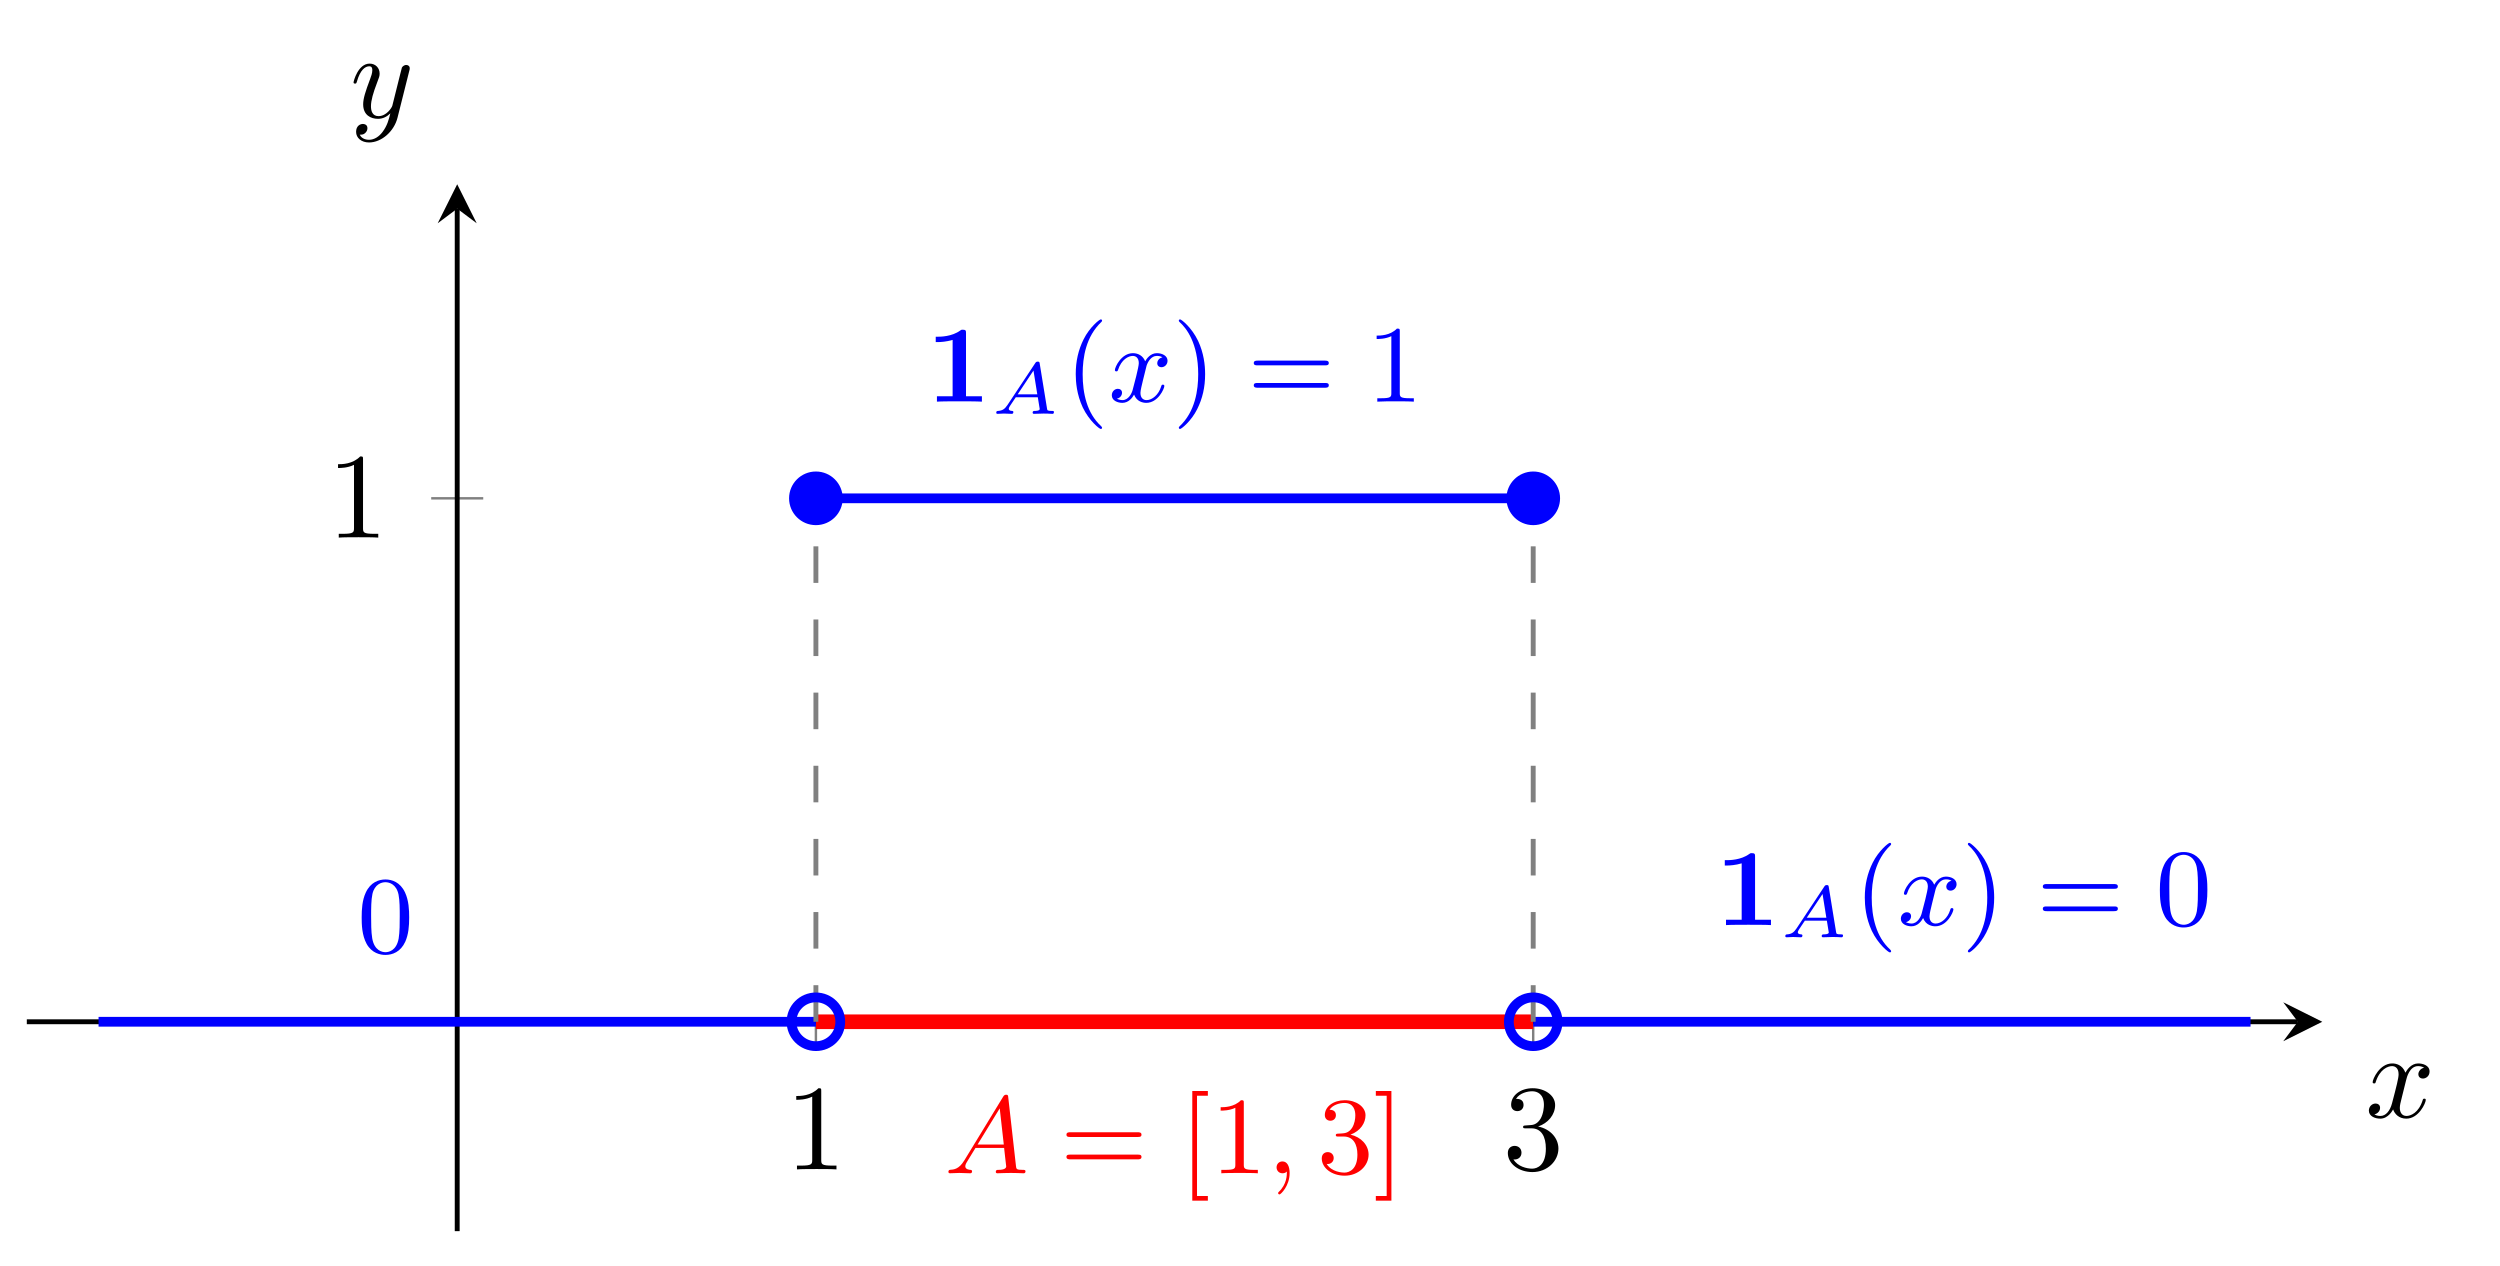
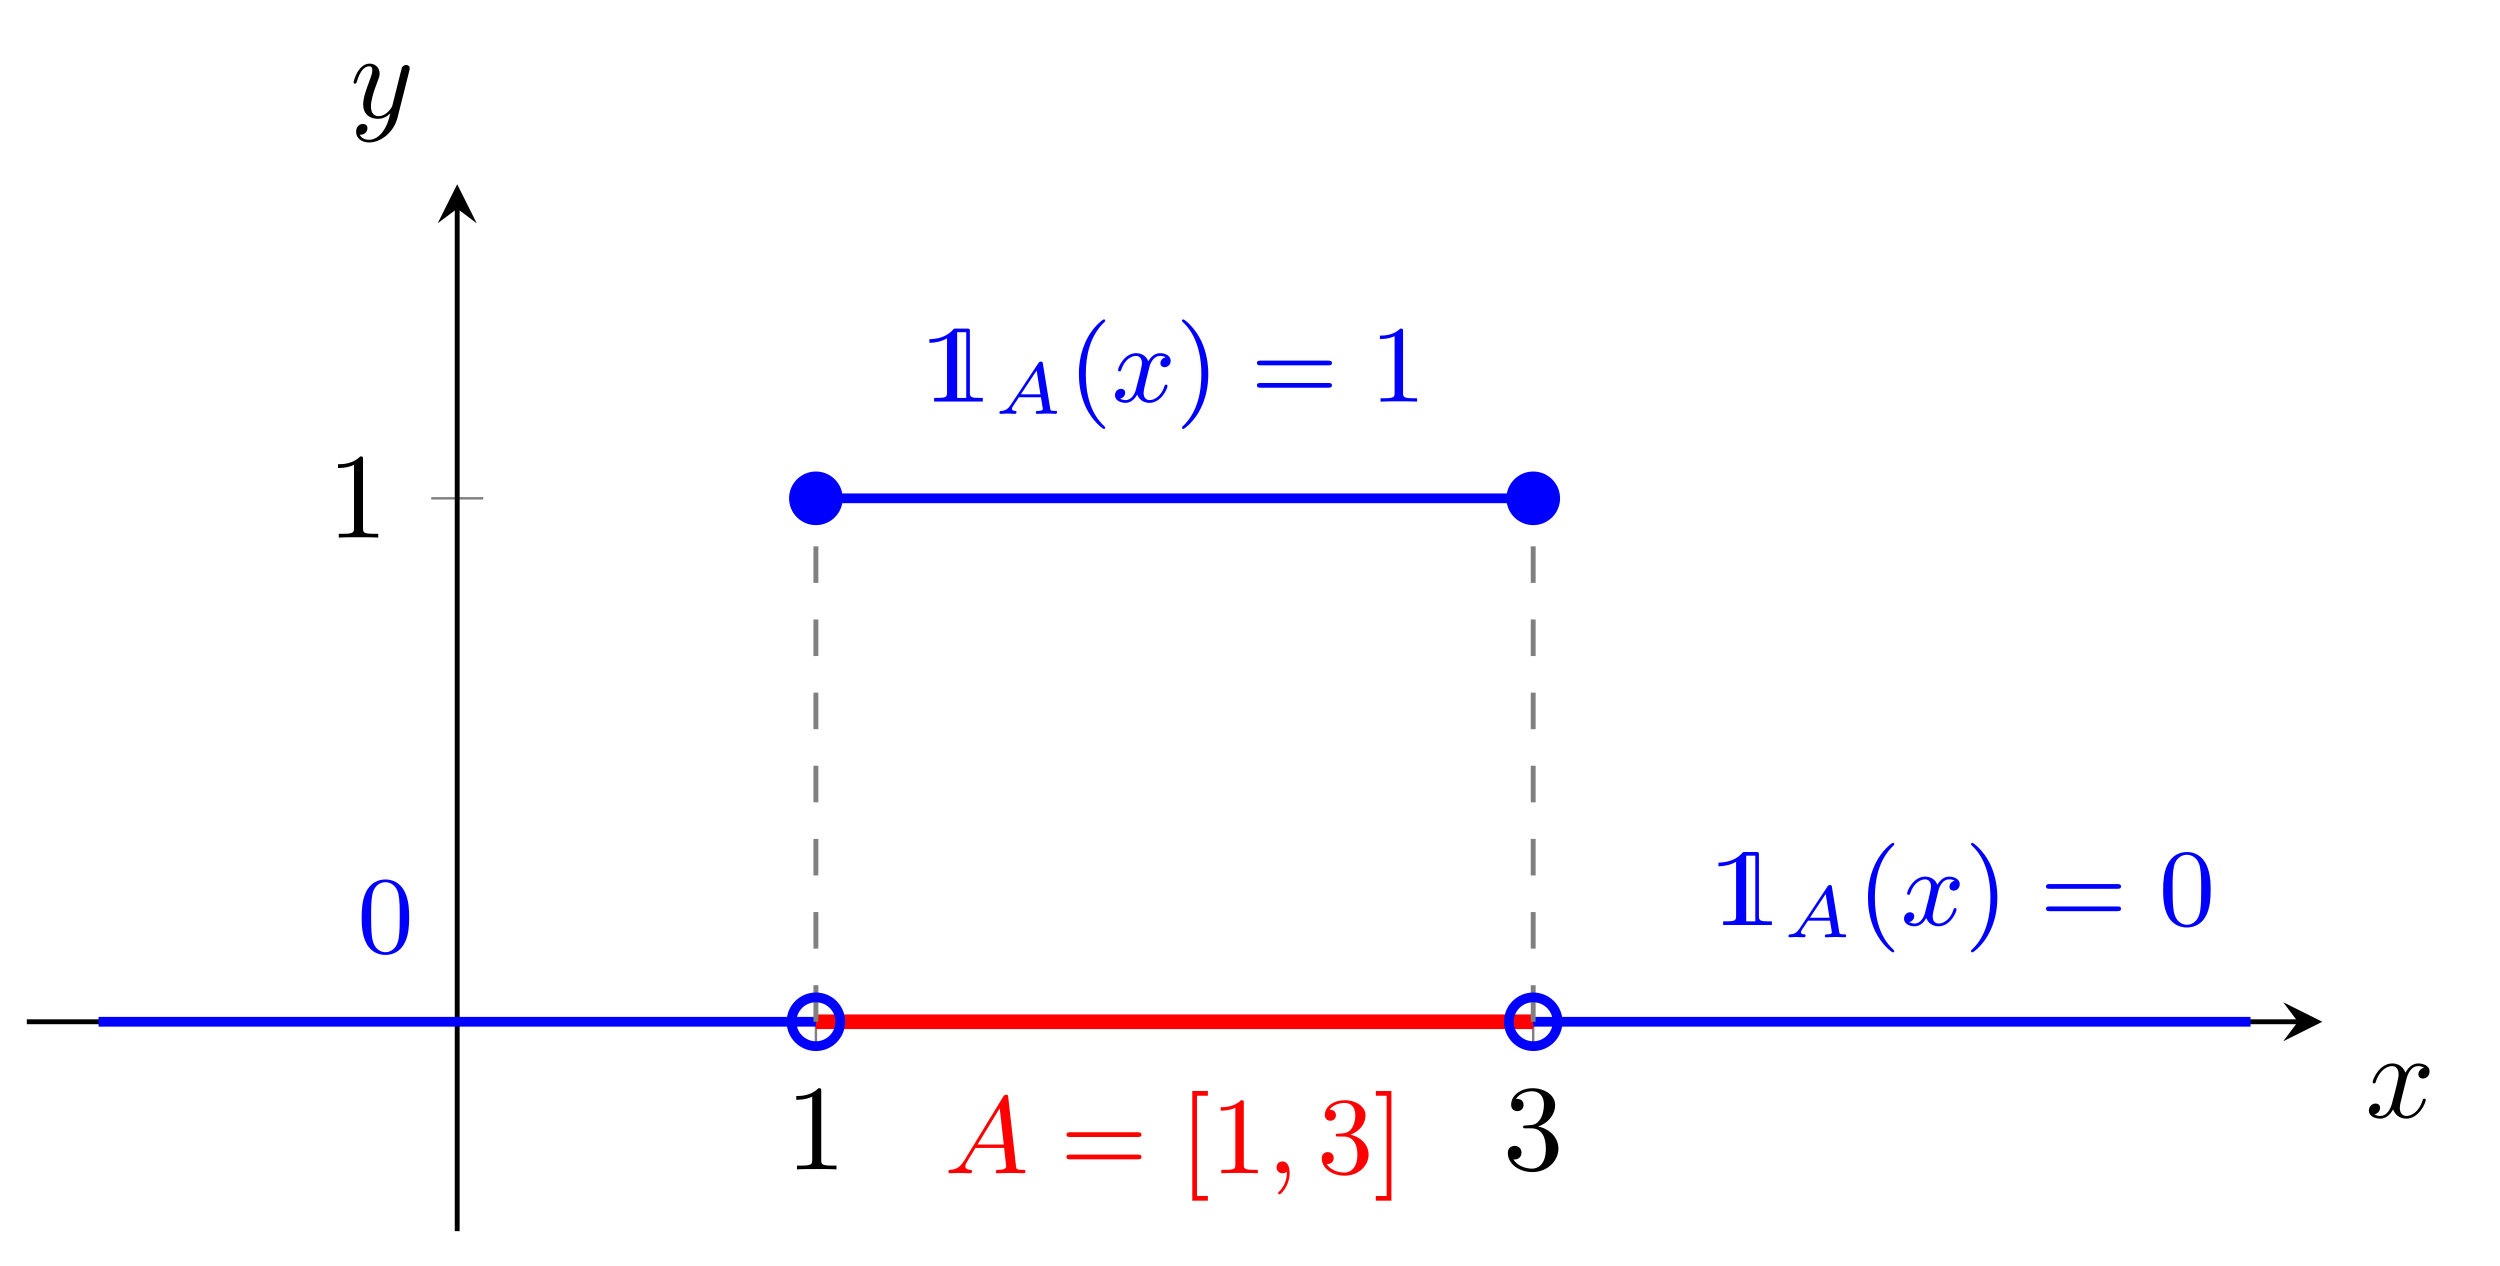
<svg xmlns="http://www.w3.org/2000/svg" version="1.1" viewBox="0 -103.447 204.326 103.447">
  <g id="page1">
    <g transform="matrix(1 0 0 -1 0 0)">
      <path d="M66.684 17.813V22.063M125.309 17.813V22.063" stroke="#808080" fill="none" stroke-width=".199" stroke-miterlimit="10" />
      <path d="M35.242 62.719H39.496" stroke="#808080" fill="none" stroke-width=".199" stroke-miterlimit="10" />
      <path d="M2.191 19.938H187.805" stroke="#000" fill="none" stroke-width=".399" stroke-miterlimit="10" />
      <path d="M189.801 19.938L186.61 21.531L187.805 19.938L186.61 18.344" />
      <path d="M37.367 2.824V86.395" stroke="#000" fill="none" stroke-width=".399" stroke-miterlimit="10" />
      <path d="M37.367 88.387L35.773 85.199L37.367 86.395L38.961 85.199" />
      <path d="M67.12 14.247C67.12 14.486 67.12 14.506 66.89 14.506C66.273 13.869 65.396 13.869 65.078 13.869V13.56C65.277 13.56 65.864 13.56 66.383 13.819V8.659C66.383 8.3 66.353 8.181 65.456 8.181H65.137V7.872C65.486 7.902 66.353 7.902 66.751 7.902S68.016 7.902 68.365 7.872V8.181H68.046C67.149 8.181 67.12 8.29 67.12 8.659V14.247Z" />
      <path d="M125.707 11.378C126.524 11.647 127.101 12.344 127.101 13.131C127.101 13.948 126.225 14.506 125.268 14.506C124.262 14.506 123.505 13.909 123.505 13.151C123.505 12.823 123.725 12.634 124.013 12.634C124.322 12.634 124.521 12.853 124.521 13.141C124.521 13.639 124.053 13.639 123.904 13.639C124.213 14.128 124.87 14.257 125.229 14.257C125.637 14.257 126.185 14.038 126.185 13.141C126.185 13.022 126.165 12.444 125.906 12.006C125.607 11.528 125.268 11.498 125.02 11.488C124.94 11.478 124.701 11.458 124.631 11.458C124.551 11.448 124.481 11.438 124.481 11.339C124.481 11.229 124.551 11.229 124.72 11.229H125.159C125.976 11.229 126.344 10.552 126.344 9.575C126.344 8.221 125.657 7.932 125.219 7.932C124.79 7.932 124.043 8.101 123.695 8.689C124.043 8.639 124.352 8.858 124.352 9.237C124.352 9.595 124.083 9.794 123.794 9.794C123.555 9.794 123.236 9.655 123.236 9.217C123.236 8.31 124.163 7.653 125.249 7.653C126.464 7.653 127.37 8.559 127.37 9.575C127.37 10.392 126.743 11.169 125.707 11.378Z" />
      <path d="M29.67 65.884C29.67 66.123 29.67 66.143 29.44 66.143C28.823 65.506 27.946 65.506 27.628 65.506V65.197C27.827 65.197 28.414 65.197 28.933 65.456V60.296C28.933 59.937 28.903 59.818 28.006 59.818H27.687V59.509C28.036 59.539 28.903 59.539 29.301 59.539S30.566 59.539 30.915 59.509V59.818H30.596C29.699 59.818 29.67 59.927 29.67 60.296V65.884Z" />
      <path d="M66.684 19.938H125.309" stroke="#f00" fill="none" stroke-width="1.196" stroke-miterlimit="10" />
      <path d="M78.813 8.604C78.373 7.887 77.979 7.86 77.62 7.833C77.558 7.824 77.513 7.752 77.513 7.672C77.513 7.618 77.548 7.555 77.638 7.555C77.808 7.555 78.23 7.582 78.4 7.582C78.598 7.582 79.082 7.555 79.279 7.555C79.333 7.555 79.449 7.555 79.449 7.716C79.449 7.824 79.342 7.833 79.315 7.833C79.234 7.842 78.893 7.86 78.893 8.129C78.893 8.254 78.992 8.425 79.019 8.469L79.727 9.626H82.067C82.094 9.42 82.121 9.115 82.148 8.891C82.183 8.541 82.237 8.147 82.237 8.12C82.237 7.985 82.112 7.833 81.592 7.833C81.502 7.833 81.385 7.833 81.385 7.672C81.385 7.573 81.457 7.555 81.52 7.555C81.69 7.555 81.905 7.573 82.085 7.573S82.479 7.582 82.623 7.582C82.918 7.582 82.936 7.582 83.152 7.573C83.295 7.564 83.501 7.555 83.645 7.555C83.698 7.555 83.815 7.555 83.815 7.716C83.815 7.833 83.716 7.833 83.609 7.833C83.071 7.833 83.062 7.896 83.035 8.156L82.408 13.732C82.389 13.929 82.381 13.974 82.228 13.974C82.103 13.974 82.049 13.911 81.977 13.794L78.813 8.604ZM79.897 9.904L81.708 12.862L82.04 9.904H79.897Z" fill="#f00" />
      <path d="M92.998 10.522C93.124 10.522 93.294 10.522 93.294 10.711C93.294 10.908 93.097 10.908 92.962 10.908H87.494C87.359 10.908 87.162 10.908 87.162 10.711C87.162 10.522 87.341 10.522 87.458 10.522H92.998ZM92.962 8.693C93.097 8.693 93.294 8.693 93.294 8.891C93.294 9.079 93.124 9.079 92.998 9.079H87.458C87.341 9.079 87.162 9.079 87.162 8.891C87.162 8.693 87.359 8.693 87.494 8.693H92.962Z" fill="#f00" />
      <path d="M98.719 5.314V5.699H97.832V13.893H98.719V14.278H97.446V5.314H98.719ZM101.656 13.283C101.656 13.507 101.647 13.526 101.423 13.526C100.867 12.952 100.042 12.952 99.764 12.952V12.674C99.934 12.674 100.481 12.674 100.965 12.907V8.272C100.965 7.941 100.938 7.833 100.105 7.833H99.818V7.555C100.141 7.582 100.938 7.582 101.306 7.582S102.48 7.582 102.803 7.555V7.833H102.516C101.683 7.833 101.656 7.941 101.656 8.272V13.283Z" fill="#f00" />
      <path d="M105.178 7.698C105.178 7.402 105.178 6.667 104.514 6.031C104.46 5.977 104.46 5.968 104.46 5.932C104.46 5.87 104.523 5.825 104.577 5.825C104.676 5.825 105.402 6.524 105.402 7.573C105.402 8.129 105.204 8.523 104.819 8.523C104.514 8.523 104.335 8.29 104.335 8.039S104.514 7.555 104.819 7.555C104.954 7.555 105.088 7.6 105.178 7.698Z" fill="#f00" />
      <path d="M110.376 10.711C111.21 11.024 111.604 11.679 111.604 12.297C111.604 12.988 110.842 13.526 109.91 13.526S108.279 12.997 108.279 12.315C108.279 12.019 108.476 11.849 108.736 11.849S109.184 12.037 109.184 12.297C109.184 12.611 108.969 12.746 108.664 12.746C108.897 13.122 109.444 13.302 109.883 13.302C110.627 13.302 110.771 12.71 110.771 12.288C110.771 12.019 110.717 11.589 110.493 11.248C110.215 10.845 109.901 10.827 109.641 10.809C109.417 10.791 109.399 10.791 109.327 10.791C109.247 10.782 109.175 10.773 109.175 10.675C109.175 10.558 109.247 10.558 109.399 10.558H109.82C110.6 10.558 110.941 9.931 110.941 9.079C110.941 7.932 110.331 7.609 109.874 7.609C109.704 7.609 108.834 7.654 108.431 8.317C108.754 8.272 109.004 8.496 109.004 8.801C109.004 9.097 108.78 9.285 108.52 9.285C108.296 9.285 108.028 9.151 108.028 8.774C108.028 7.976 108.861 7.358 109.901 7.358C111.022 7.358 111.855 8.165 111.855 9.079C111.855 9.859 111.237 10.522 110.376 10.711ZM113.72 5.314V14.278H112.447V13.893H113.334V5.699H112.447V5.314H113.72Z" fill="#f00" />
      <path d="M8.055 19.938H66.684" stroke="#00f" fill="none" stroke-width=".797" stroke-miterlimit="10" />
      <path d="M66.684 62.719H125.312" stroke="#00f" fill="none" stroke-width=".797" stroke-miterlimit="10" />
      <path d="M125.312 19.938H183.937" stroke="#00f" fill="none" stroke-width=".797" stroke-miterlimit="10" />
      <path d="M66.684 19.938V62.719" stroke="#808080" fill="none" stroke-width=".399" stroke-miterlimit="10" stroke-dasharray="2.989 2.989" />
      <path d="M125.309 19.938V62.719" stroke="#808080" fill="none" stroke-width=".399" stroke-miterlimit="10" stroke-dasharray="2.989 2.989" />
-       <path d="M78.952 76.205C78.952 76.402 78.952 76.501 78.692 76.501C78.585 76.501 78.567 76.501 78.486 76.438C77.796 75.927 76.836 75.927 76.657 75.927H76.478V75.488H76.657C76.872 75.488 77.356 75.515 77.858 75.667V71.059H76.576V70.62C76.917 70.647 78.002 70.647 78.405 70.647C78.827 70.647 79.885 70.647 80.252 70.62V71.059H78.952V76.205Z" fill="#00f" />
-       <path d="M82.345 70.352C82.118 70.005 81.915 69.886 81.58 69.862C81.496 69.856 81.424 69.85 81.424 69.713C81.424 69.653 81.472 69.623 81.514 69.623C81.681 69.623 81.879 69.647 82.052 69.647C82.196 69.647 82.548 69.623 82.692 69.623C82.758 69.623 82.823 69.653 82.823 69.772C82.823 69.856 82.74 69.862 82.722 69.862C82.578 69.868 82.447 69.904 82.447 70.035C82.447 70.107 82.512 70.209 82.531 70.245L83.021 70.98H84.82L84.976 70.018C84.976 69.862 84.629 69.862 84.569 69.862C84.491 69.862 84.396 69.862 84.396 69.713C84.396 69.683 84.426 69.623 84.497 69.623C84.677 69.623 85.113 69.647 85.292 69.647C85.412 69.647 85.526 69.641 85.645 69.641S85.896 69.623 86.01 69.623C86.046 69.623 86.141 69.623 86.141 69.772C86.141 69.862 86.064 69.862 85.974 69.862C85.603 69.862 85.597 69.904 85.574 70.053L84.976 73.73C84.958 73.838 84.952 73.892 84.82 73.892C84.695 73.892 84.659 73.844 84.605 73.76L82.345 70.352ZM83.176 71.219L84.467 73.162L84.778 71.219H83.176Z" fill="#00f" />
-       <path d="M90.073 68.486C90.073 68.531 90.046 68.558 89.992 68.621C88.836 69.679 88.486 71.293 88.486 72.861C88.486 74.251 88.755 75.936 90.019 77.138C90.055 77.173 90.073 77.2 90.073 77.245C90.073 77.308 90.028 77.343 89.965 77.343C89.858 77.343 89.051 76.698 88.567 75.721C88.137 74.86 87.921 73.937 87.921 72.87C87.921 72.225 88.002 71.203 88.495 70.145C89.024 69.042 89.858 68.388 89.965 68.388C90.028 68.388 90.073 68.424 90.073 68.486Z" fill="#00f" />
-       <path d="M95.011 74.242C94.679 74.179 94.58 73.892 94.58 73.758C94.58 73.588 94.706 73.435 94.93 73.435C95.181 73.435 95.423 73.65 95.423 73.964C95.423 74.376 94.975 74.583 94.553 74.583C94.016 74.583 93.702 74.107 93.594 73.919C93.424 74.358 93.029 74.583 92.599 74.583C91.64 74.583 91.12 73.435 91.12 73.202C91.12 73.121 91.183 73.094 91.245 73.094C91.326 73.094 91.353 73.139 91.371 73.193C91.649 74.08 92.241 74.358 92.581 74.358C92.841 74.358 93.074 74.188 93.074 73.767C93.074 73.444 92.689 72.01 92.572 71.579C92.501 71.301 92.232 70.746 91.738 70.746C91.559 70.746 91.371 70.808 91.281 70.862C91.523 70.907 91.703 71.113 91.703 71.346C91.703 71.57 91.532 71.669 91.362 71.669C91.102 71.669 90.869 71.445 90.869 71.14C90.869 70.701 91.353 70.521 91.73 70.521C92.249 70.521 92.554 70.952 92.689 71.194C92.913 70.602 93.442 70.521 93.684 70.521C94.652 70.521 95.163 71.687 95.163 71.902C95.163 71.947 95.136 72.01 95.047 72.01C94.948 72.01 94.939 71.974 94.894 71.839C94.697 71.194 94.177 70.746 93.711 70.746C93.451 70.746 93.209 70.907 93.209 71.337C93.209 71.534 93.334 72.028 93.415 72.368C93.451 72.529 93.693 73.498 93.711 73.56C93.818 73.883 94.087 74.358 94.544 74.358C94.706 74.358 94.876 74.332 95.011 74.242Z" fill="#00f" />
-       <path d="M98.495 72.87C98.495 73.605 98.387 74.591 97.921 75.587C97.392 76.689 96.558 77.343 96.451 77.343C96.361 77.343 96.343 77.272 96.343 77.245C96.343 77.2 96.361 77.173 96.424 77.111C96.944 76.644 97.93 75.425 97.93 72.87C97.93 71.588 97.697 69.804 96.397 68.594C96.379 68.567 96.343 68.531 96.343 68.486C96.343 68.459 96.361 68.388 96.451 68.388C96.558 68.388 97.365 69.033 97.849 70.01C98.279 70.871 98.495 71.794 98.495 72.87Z" fill="#00f" />
-       <path d="M108.308 73.588C108.433 73.588 108.603 73.588 108.603 73.776C108.603 73.973 108.406 73.973 108.272 73.973H102.803C102.669 73.973 102.471 73.973 102.471 73.776C102.471 73.588 102.651 73.588 102.767 73.588H108.308ZM108.272 71.758C108.406 71.758 108.603 71.758 108.603 71.956C108.603 72.144 108.433 72.144 108.308 72.144H102.767C102.651 72.144 102.471 72.144 102.471 71.956C102.471 71.758 102.669 71.758 102.803 71.758H108.272Z" fill="#00f" />
-       <path d="M114.405 76.348C114.405 76.573 114.396 76.591 114.172 76.591C113.616 76.017 112.792 76.017 112.514 76.017V75.739C112.684 75.739 113.231 75.739 113.715 75.972V71.337C113.715 71.006 113.688 70.898 112.854 70.898H112.567V70.62C112.89 70.647 113.688 70.647 114.056 70.647S115.23 70.647 115.553 70.62V70.898H115.266C114.432 70.898 114.405 71.006 114.405 71.337V76.348Z" fill="#00f" />
-       <path d="M143.442 33.424C143.442 33.621 143.442 33.72 143.182 33.72C143.075 33.72 143.057 33.72 142.976 33.657C142.286 33.146 141.327 33.146 141.147 33.146H140.968V32.707H141.147C141.362 32.707 141.847 32.734 142.348 32.886V28.278H141.067V27.839C141.407 27.866 142.492 27.866 142.895 27.866C143.317 27.866 144.375 27.866 144.742 27.839V28.278H143.442V33.424Z" fill="#00f" />
-       <path d="M146.835 27.571C146.608 27.225 146.405 27.105 146.07 27.081C145.986 27.075 145.914 27.069 145.914 26.932C145.914 26.872 145.962 26.842 146.004 26.842C146.172 26.842 146.369 26.866 146.542 26.866C146.686 26.866 147.038 26.842 147.182 26.842C147.248 26.842 147.313 26.872 147.313 26.991C147.313 27.075 147.23 27.081 147.212 27.081C147.068 27.087 146.937 27.123 146.937 27.255C146.937 27.326 147.002 27.428 147.021 27.464L147.511 28.199H149.31L149.466 27.237C149.466 27.081 149.119 27.081 149.059 27.081C148.982 27.081 148.886 27.081 148.886 26.932C148.886 26.902 148.916 26.842 148.987 26.842C149.167 26.842 149.603 26.866 149.782 26.866C149.902 26.866 150.016 26.86 150.135 26.86S150.387 26.842 150.5 26.842C150.536 26.842 150.632 26.842 150.632 26.991C150.632 27.081 150.554 27.081 150.464 27.081C150.093 27.081 150.087 27.123 150.064 27.272L149.466 30.949C149.448 31.057 149.442 31.111 149.31 31.111C149.185 31.111 149.149 31.063 149.095 30.979L146.835 27.571ZM147.666 28.438L148.957 30.381L149.268 28.438H147.666Z" fill="#00f" />
-       <path d="M154.563 25.705C154.563 25.75 154.536 25.777 154.482 25.84C153.326 26.898 152.976 28.512 152.976 30.08C152.976 31.47 153.245 33.155 154.509 34.357C154.545 34.392 154.563 34.419 154.563 34.464C154.563 34.527 154.518 34.562 154.455 34.562C154.348 34.562 153.541 33.917 153.057 32.94C152.627 32.079 152.411 31.156 152.411 30.089C152.411 29.444 152.492 28.422 152.985 27.364C153.514 26.261 154.348 25.607 154.455 25.607C154.518 25.607 154.563 25.643 154.563 25.705Z" fill="#00f" />
-       <path d="M159.5 31.461C159.168 31.398 159.069 31.111 159.069 30.977C159.069 30.807 159.195 30.654 159.419 30.654C159.67 30.654 159.912 30.869 159.912 31.183C159.912 31.595 159.464 31.802 159.042 31.802C158.505 31.802 158.191 31.326 158.083 31.138C157.913 31.577 157.518 31.802 157.088 31.802C156.129 31.802 155.609 30.654 155.609 30.421C155.609 30.34 155.672 30.313 155.734 30.313C155.815 30.313 155.842 30.358 155.86 30.412C156.138 31.299 156.73 31.577 157.07 31.577C157.33 31.577 157.563 31.407 157.563 30.986C157.563 30.663 157.178 29.229 157.061 28.798C156.99 28.52 156.721 27.965 156.227 27.965C156.048 27.965 155.86 28.027 155.77 28.081C156.012 28.126 156.192 28.332 156.192 28.565C156.192 28.789 156.021 28.888 155.851 28.888C155.591 28.888 155.358 28.664 155.358 28.359C155.358 27.92 155.842 27.74 156.219 27.74C156.738 27.74 157.043 28.171 157.178 28.413C157.402 27.821 157.931 27.74 158.173 27.74C159.141 27.74 159.652 28.906 159.652 29.121C159.652 29.166 159.625 29.229 159.536 29.229C159.437 29.229 159.428 29.193 159.383 29.058C159.186 28.413 158.666 27.965 158.2 27.965C157.94 27.965 157.698 28.126 157.698 28.556C157.698 28.753 157.823 29.247 157.904 29.587C157.94 29.748 158.182 30.717 158.2 30.779C158.307 31.102 158.576 31.577 159.033 31.577C159.195 31.577 159.365 31.551 159.5 31.461Z" fill="#00f" />
-       <path d="M162.985 30.089C162.985 30.824 162.877 31.81 162.411 32.806C161.882 33.908 161.048 34.562 160.94 34.562C160.851 34.562 160.833 34.491 160.833 34.464C160.833 34.419 160.851 34.392 160.914 34.33C161.434 33.863 162.42 32.644 162.42 30.089C162.42 28.807 162.187 27.023 160.887 25.813C160.869 25.786 160.833 25.75 160.833 25.705C160.833 25.678 160.851 25.607 160.94 25.607C161.048 25.607 161.855 26.252 162.339 27.229C162.769 28.09 162.985 29.013 162.985 30.089Z" fill="#00f" />
-       <path d="M172.798 30.807C172.923 30.807 173.093 30.807 173.093 30.995C173.093 31.192 172.896 31.192 172.762 31.192H167.293C167.159 31.192 166.961 31.192 166.961 30.995C166.961 30.807 167.141 30.807 167.257 30.807H172.798ZM172.762 28.977C172.896 28.977 173.093 28.977 173.093 29.175C173.093 29.363 172.923 29.363 172.798 29.363H167.257C167.141 29.363 166.961 29.363 166.961 29.175C166.961 28.977 167.159 28.977 167.293 28.977H172.762Z" fill="#00f" />
-       <path d="M180.41 30.708C180.41 31.308 180.383 32.079 180.07 32.752C179.675 33.594 178.994 33.81 178.474 33.81C177.936 33.81 177.255 33.594 176.86 32.734C176.573 32.115 176.528 31.389 176.528 30.708C176.528 30.125 176.547 29.256 176.932 28.547C177.353 27.785 178.052 27.642 178.465 27.642C179.048 27.642 179.711 27.893 180.087 28.717C180.357 29.318 180.41 29.991 180.41 30.708ZM178.474 27.866C178.205 27.866 177.56 27.992 177.389 29.004C177.3 29.533 177.3 30.304 177.3 30.815C177.3 31.425 177.3 32.133 177.407 32.626C177.587 33.424 178.16 33.586 178.465 33.586C178.806 33.586 179.37 33.406 179.541 32.572C179.639 32.079 179.639 31.38 179.639 30.815C179.639 30.26 179.639 29.507 179.55 28.977C179.362 27.956 178.698 27.866 178.474 27.866Z" fill="#00f" />
+       <path d="M75.959 75.721V75.425C76.461 75.434 76.963 75.542 77.402 75.793V72.305V71.445C77.402 71.31 77.42 71.158 77.322 71.05C77.25 70.97 77.133 70.961 77.035 70.943C76.802 70.925 76.577 70.925 76.344 70.925V70.629H80.325V70.925C80.092 70.925 79.867 70.925 79.634 70.943C79.536 70.961 79.419 70.97 79.347 71.05C79.249 71.158 79.267 71.293 79.267 71.418V72.18V75.282V76.205V76.411C79.267 76.456 79.267 76.51 79.231 76.546C79.177 76.608 79.061 76.591 78.989 76.591H78.37H78.111C78.066 76.591 78.021 76.599 77.976 76.582C77.94 76.564 77.913 76.519 77.886 76.492C77.842 76.447 77.797 76.402 77.752 76.358C77.617 76.232 77.474 76.133 77.312 76.044C76.9 75.82 76.425 75.739 75.959 75.721ZM78.971 76.295V70.925H78.227V76.295H78.971Z" fill="#00f" />
+       <path d="M82.603 70.352C82.376 70.005 82.173 69.886 81.838 69.862C81.754 69.856 81.682 69.85 81.682 69.713C81.682 69.653 81.73 69.623 81.772 69.623C81.94 69.623 82.137 69.647 82.31 69.647C82.454 69.647 82.806 69.623 82.95 69.623C83.016 69.623 83.081 69.653 83.081 69.772C83.081 69.856 82.998 69.862 82.98 69.862C82.836 69.868 82.705 69.904 82.705 70.035C82.705 70.107 82.77 70.209 82.789 70.245L83.279 70.98H85.078L85.234 70.018C85.234 69.862 84.887 69.862 84.827 69.862C84.75 69.862 84.654 69.862 84.654 69.713C84.654 69.683 84.684 69.623 84.755 69.623C84.935 69.623 85.371 69.647 85.55 69.647C85.67 69.647 85.784 69.641 85.903 69.641S86.155 69.623 86.268 69.623C86.304 69.623 86.4 69.623 86.4 69.772C86.4 69.862 86.322 69.862 86.232 69.862C85.861 69.862 85.855 69.904 85.832 70.053L85.234 73.73C85.216 73.838 85.21 73.892 85.078 73.892C84.953 73.892 84.917 73.844 84.863 73.76L82.603 70.352ZM83.434 71.219L84.725 73.162L85.036 71.219H83.434Z" fill="#00f" />
+       <path d="M90.331 68.486C90.331 68.531 90.304 68.558 90.25 68.621C89.094 69.679 88.744 71.293 88.744 72.861C88.744 74.251 89.013 75.936 90.277 77.138C90.313 77.173 90.331 77.2 90.331 77.245C90.331 77.308 90.286 77.343 90.223 77.343C90.116 77.343 89.309 76.698 88.825 75.721C88.395 74.86 88.179 73.937 88.179 72.87C88.179 72.225 88.26 71.203 88.753 70.145C89.282 69.042 90.116 68.388 90.223 68.388C90.286 68.388 90.331 68.424 90.331 68.486Z" fill="#00f" />
+       <path d="M95.269 74.242C94.937 74.179 94.838 73.892 94.838 73.758C94.838 73.588 94.964 73.435 95.188 73.435C95.439 73.435 95.681 73.65 95.681 73.964C95.681 74.376 95.233 74.583 94.811 74.583C94.274 74.583 93.96 74.107 93.852 73.919C93.682 74.358 93.287 74.583 92.857 74.583C91.898 74.583 91.378 73.435 91.378 73.202C91.378 73.121 91.441 73.094 91.503 73.094C91.584 73.094 91.611 73.139 91.629 73.193C91.907 74.08 92.499 74.358 92.839 74.358C93.099 74.358 93.332 74.188 93.332 73.767C93.332 73.444 92.947 72.01 92.83 71.579C92.759 71.301 92.49 70.746 91.996 70.746C91.817 70.746 91.629 70.808 91.539 70.862C91.781 70.907 91.961 71.113 91.961 71.346C91.961 71.57 91.79 71.669 91.62 71.669C91.36 71.669 91.127 71.445 91.127 71.14C91.127 70.701 91.611 70.521 91.988 70.521C92.507 70.521 92.812 70.952 92.947 71.194C93.171 70.602 93.7 70.521 93.942 70.521C94.91 70.521 95.421 71.687 95.421 71.902C95.421 71.947 95.394 72.01 95.305 72.01C95.206 72.01 95.197 71.974 95.152 71.839C94.955 71.194 94.435 70.746 93.969 70.746C93.709 70.746 93.467 70.907 93.467 71.337C93.467 71.534 93.592 72.028 93.673 72.368C93.709 72.529 93.951 73.498 93.969 73.56C94.076 73.883 94.345 74.358 94.802 74.358C94.964 74.358 95.134 74.332 95.269 74.242Z" fill="#00f" />
+       <path d="M98.753 72.87C98.753 73.605 98.645 74.591 98.179 75.587C97.65 76.689 96.816 77.343 96.709 77.343C96.619 77.343 96.601 77.272 96.601 77.245C96.601 77.2 96.619 77.173 96.682 77.111C97.202 76.644 98.188 75.425 98.188 72.87C98.188 71.588 97.955 69.804 96.655 68.594C96.637 68.567 96.601 68.531 96.601 68.486C96.601 68.459 96.619 68.388 96.709 68.388C96.816 68.388 97.623 69.033 98.107 70.01C98.537 70.871 98.753 71.794 98.753 72.87Z" fill="#00f" />
+       <path d="M108.566 73.588C108.691 73.588 108.861 73.588 108.861 73.776C108.861 73.973 108.664 73.973 108.53 73.973H103.061C102.927 73.973 102.729 73.973 102.729 73.776C102.729 73.588 102.909 73.588 103.025 73.588H108.566ZM108.53 71.758C108.664 71.758 108.861 71.758 108.861 71.956C108.861 72.144 108.691 72.144 108.566 72.144H103.025C102.909 72.144 102.729 72.144 102.729 71.956C102.729 71.758 102.927 71.758 103.061 71.758H108.53Z" fill="#00f" />
+       <path d="M114.672 76.348C114.672 76.573 114.663 76.591 114.439 76.591C113.883 76.017 113.058 76.017 112.781 76.017V75.739C112.951 75.739 113.498 75.739 113.982 75.972V71.337C113.982 71.006 113.955 70.898 113.121 70.898H112.834V70.62C113.157 70.647 113.955 70.647 114.323 70.647S115.497 70.647 115.82 70.62V70.898H115.533C114.699 70.898 114.672 71.006 114.672 71.337V76.348Z" fill="#00f" />
+       <path d="M140.449 32.94V32.644C140.951 32.653 141.453 32.761 141.892 33.012V29.524V28.664C141.892 28.529 141.91 28.377 141.812 28.269C141.74 28.189 141.623 28.18 141.525 28.162C141.292 28.144 141.068 28.144 140.834 28.144V27.848H144.815V28.144C144.582 28.144 144.358 28.144 144.124 28.162C144.026 28.18 143.909 28.189 143.838 28.269C143.739 28.377 143.757 28.512 143.757 28.637V29.399V32.501V33.424V33.63C143.757 33.675 143.757 33.729 143.721 33.765C143.667 33.827 143.551 33.81 143.479 33.81H142.86H142.601C142.556 33.81 142.511 33.818 142.466 33.801C142.43 33.783 142.403 33.738 142.376 33.711C142.332 33.666 142.287 33.621 142.242 33.577C142.108 33.451 141.964 33.352 141.803 33.263C141.39 33.039 140.915 32.958 140.449 32.94ZM143.461 33.514V28.144H142.717V33.514H143.461Z" fill="#00f" />
+       <path d="M147.093 27.571C146.866 27.225 146.663 27.105 146.328 27.081C146.244 27.075 146.172 27.069 146.172 26.932C146.172 26.872 146.22 26.842 146.262 26.842C146.43 26.842 146.627 26.866 146.8 26.866C146.944 26.866 147.296 26.842 147.44 26.842C147.506 26.842 147.571 26.872 147.571 26.991C147.571 27.075 147.488 27.081 147.47 27.081C147.326 27.087 147.195 27.123 147.195 27.255C147.195 27.326 147.26 27.428 147.279 27.464L147.769 28.199H149.568L149.724 27.237C149.724 27.081 149.377 27.081 149.317 27.081C149.24 27.081 149.144 27.081 149.144 26.932C149.144 26.902 149.174 26.842 149.245 26.842C149.425 26.842 149.861 26.866 150.04 26.866C150.16 26.866 150.274 26.86 150.393 26.86S150.645 26.842 150.758 26.842C150.794 26.842 150.89 26.842 150.89 26.991C150.89 27.081 150.812 27.081 150.722 27.081C150.351 27.081 150.345 27.123 150.322 27.272L149.724 30.949C149.706 31.057 149.7 31.111 149.568 31.111C149.443 31.111 149.407 31.063 149.353 30.979L147.093 27.571ZM147.924 28.438L149.215 30.381L149.526 28.438H147.924Z" fill="#00f" />
+       <path d="M154.821 25.705C154.821 25.75 154.794 25.777 154.74 25.84C153.584 26.898 153.234 28.512 153.234 30.08C153.234 31.47 153.503 33.155 154.767 34.357C154.803 34.392 154.821 34.419 154.821 34.464C154.821 34.527 154.776 34.562 154.713 34.562C154.606 34.562 153.799 33.917 153.315 32.94C152.885 32.079 152.669 31.156 152.669 30.089C152.669 29.444 152.75 28.422 153.243 27.364C153.772 26.261 154.606 25.607 154.713 25.607C154.776 25.607 154.821 25.643 154.821 25.705Z" fill="#00f" />
+       <path d="M159.759 31.461C159.427 31.398 159.328 31.111 159.328 30.977C159.328 30.807 159.454 30.654 159.678 30.654C159.929 30.654 160.171 30.869 160.171 31.183C160.171 31.595 159.723 31.802 159.301 31.802C158.764 31.802 158.45 31.326 158.342 31.138C158.172 31.577 157.777 31.802 157.347 31.802C156.388 31.802 155.868 30.654 155.868 30.421C155.868 30.34 155.931 30.313 155.993 30.313C156.074 30.313 156.101 30.358 156.119 30.412C156.397 31.299 156.989 31.577 157.329 31.577C157.589 31.577 157.822 31.407 157.822 30.986C157.822 30.663 157.437 29.229 157.32 28.798C157.249 28.52 156.98 27.965 156.486 27.965C156.307 27.965 156.119 28.027 156.029 28.081C156.271 28.126 156.451 28.332 156.451 28.565C156.451 28.789 156.28 28.888 156.11 28.888C155.85 28.888 155.617 28.664 155.617 28.359C155.617 27.92 156.101 27.74 156.478 27.74C156.997 27.74 157.302 28.171 157.437 28.413C157.661 27.821 158.19 27.74 158.432 27.74C159.4 27.74 159.911 28.906 159.911 29.121C159.911 29.166 159.884 29.229 159.795 29.229C159.696 29.229 159.687 29.193 159.642 29.058C159.445 28.413 158.925 27.965 158.459 27.965C158.199 27.965 157.957 28.126 157.957 28.556C157.957 28.753 158.082 29.247 158.163 29.587C158.199 29.748 158.441 30.717 158.459 30.779C158.566 31.102 158.835 31.577 159.292 31.577C159.454 31.577 159.624 31.551 159.759 31.461Z" fill="#00f" />
+       <path d="M163.243 30.089C163.243 30.824 163.135 31.81 162.669 32.806C162.14 33.908 161.306 34.562 161.198 34.562C161.109 34.562 161.091 34.491 161.091 34.464C161.091 34.419 161.109 34.392 161.172 34.33C161.692 33.863 162.678 32.644 162.678 30.089C162.678 28.807 162.445 27.023 161.145 25.813C161.127 25.786 161.091 25.75 161.091 25.705C161.091 25.678 161.109 25.607 161.198 25.607C161.306 25.607 162.113 26.252 162.597 27.229C163.027 28.09 163.243 29.013 163.243 30.089Z" fill="#00f" />
+       <path d="M173.056 30.807C173.181 30.807 173.351 30.807 173.351 30.995C173.351 31.192 173.154 31.192 173.02 31.192H167.551C167.417 31.192 167.219 31.192 167.219 30.995C167.219 30.807 167.399 30.807 167.515 30.807H173.056ZM173.02 28.977C173.154 28.977 173.351 28.977 173.351 29.175C173.351 29.363 173.181 29.363 173.056 29.363H167.515C167.399 29.363 167.219 29.363 167.219 29.175C167.219 28.977 167.417 28.977 167.551 28.977H173.02Z" fill="#00f" />
+       <path d="M180.677 30.708C180.677 31.308 180.65 32.079 180.337 32.752C179.942 33.594 179.261 33.81 178.741 33.81C178.203 33.81 177.522 33.594 177.127 32.734C176.84 32.115 176.795 31.389 176.795 30.708C176.795 30.125 176.814 29.256 177.199 28.547C177.62 27.785 178.319 27.642 178.732 27.642C179.315 27.642 179.978 27.893 180.354 28.717C180.624 29.318 180.677 29.991 180.677 30.708ZM178.741 27.866C178.472 27.866 177.827 27.992 177.656 29.004C177.567 29.533 177.567 30.304 177.567 30.815C177.567 31.425 177.567 32.133 177.674 32.626C177.854 33.424 178.427 33.586 178.732 33.586C179.073 33.586 179.637 33.406 179.808 32.572C179.906 32.079 179.906 31.38 179.906 30.815C179.906 30.26 179.906 29.507 179.817 28.977C179.629 27.956 178.965 27.866 178.741 27.866Z" fill="#00f" />
      <path d="M33.442 28.466C33.442 29.066 33.415 29.837 33.102 30.51C32.707 31.352 32.026 31.568 31.506 31.568C30.968 31.568 30.287 31.352 29.892 30.492C29.605 29.873 29.56 29.147 29.56 28.466C29.56 27.883 29.579 27.014 29.964 26.305C30.385 25.543 31.085 25.4 31.497 25.4C32.08 25.4 32.743 25.651 33.12 26.475C33.389 27.076 33.442 27.749 33.442 28.466ZM31.506 25.624C31.237 25.624 30.592 25.75 30.421 26.762C30.332 27.291 30.332 28.062 30.332 28.573C30.332 29.183 30.332 29.891 30.439 30.384C30.619 31.182 31.192 31.344 31.497 31.344C31.838 31.344 32.402 31.164 32.573 30.33C32.671 29.837 32.671 29.138 32.671 28.573C32.671 28.018 32.671 27.265 32.582 26.735C32.394 25.714 31.73 25.624 31.506 25.624Z" fill="#00f" />
      <path d="M68.676 62.719C68.676 63.82 67.785 64.711 66.684 64.711S64.691 63.82 64.691 62.719S65.582 60.727 66.684 60.727S68.676 61.617 68.676 62.719Z" fill="#00f" />
      <path d="M68.676 62.719C68.676 63.82 67.785 64.711 66.684 64.711S64.691 63.82 64.691 62.719S65.582 60.727 66.684 60.727S68.676 61.617 68.676 62.719Z" stroke="#00f" fill="none" stroke-width=".399" stroke-miterlimit="10" />
      <path d="M127.305 62.719C127.305 63.82 126.41 64.711 125.312 64.711C124.211 64.711 123.32 63.82 123.32 62.719S124.211 60.727 125.312 60.727C126.41 60.727 127.305 61.617 127.305 62.719Z" fill="#00f" />
      <path d="M127.305 62.719C127.305 63.82 126.41 64.711 125.312 64.711C124.211 64.711 123.32 63.82 123.32 62.719S124.211 60.727 125.312 60.727C126.41 60.727 127.305 61.617 127.305 62.719Z" stroke="#00f" fill="none" stroke-width=".399" stroke-miterlimit="10" />
      <path d="M68.676 19.938C68.676 21.039 67.785 21.93 66.684 21.93S64.691 21.039 64.691 19.938S65.582 17.945 66.684 17.945S68.676 18.836 68.676 19.938Z" stroke="#00f" fill="none" stroke-width=".797" stroke-miterlimit="10" />
      <path d="M127.305 19.938C127.305 21.039 126.41 21.93 125.312 21.93C124.211 21.93 123.32 21.039 123.32 19.938S124.211 17.945 125.312 17.945C126.41 17.945 127.305 18.836 127.305 19.938Z" stroke="#00f" fill="none" stroke-width=".797" stroke-miterlimit="10" />
      <path d="M196.646 15.137C196.706 15.396 196.935 16.313 197.632 16.313C197.682 16.313 197.921 16.313 198.13 16.183C197.852 16.133 197.652 15.884 197.652 15.645C197.652 15.486 197.762 15.297 198.031 15.297C198.25 15.297 198.569 15.476 198.569 15.874C198.569 16.392 197.981 16.532 197.642 16.532C197.064 16.532 196.716 16.004 196.596 15.775C196.347 16.432 195.809 16.532 195.521 16.532C194.484 16.532 193.917 15.247 193.917 14.998C193.917 14.898 194.016 14.898 194.036 14.898C194.116 14.898 194.146 14.918 194.166 15.008C194.504 16.064 195.162 16.313 195.501 16.313C195.69 16.313 196.038 16.223 196.038 15.645C196.038 15.337 195.869 14.669 195.501 13.275C195.341 12.657 194.992 12.239 194.554 12.239C194.494 12.239 194.265 12.239 194.056 12.368C194.305 12.418 194.524 12.627 194.524 12.906C194.524 13.175 194.305 13.255 194.156 13.255C193.857 13.255 193.608 12.996 193.608 12.677C193.608 12.219 194.106 12.019 194.544 12.019C195.202 12.019 195.56 12.717 195.59 12.776C195.71 12.408 196.068 12.019 196.666 12.019C197.692 12.019 198.26 13.304 198.26 13.553C198.26 13.653 198.17 13.653 198.14 13.653C198.051 13.653 198.031 13.613 198.011 13.543C197.682 12.478 197.005 12.239 196.686 12.239C196.297 12.239 196.138 12.557 196.138 12.896C196.138 13.115 196.198 13.334 196.307 13.773L196.646 15.137Z" />
      <path d="M33.447 97.64C33.487 97.78 33.487 97.8 33.487 97.869C33.487 98.049 33.348 98.138 33.198 98.138C33.098 98.138 32.939 98.078 32.849 97.929C32.829 97.879 32.75 97.571 32.71 97.391C32.64 97.132 32.571 96.863 32.511 96.594L32.063 94.801C32.023 94.652 31.594 93.955 30.937 93.955C30.429 93.955 30.319 94.393 30.319 94.762C30.319 95.22 30.489 95.837 30.827 96.714C30.987 97.122 31.027 97.232 31.027 97.431C31.027 97.879 30.708 98.248 30.21 98.248C29.263 98.248 28.895 96.803 28.895 96.714C28.895 96.614 28.994 96.614 29.014 96.614C29.114 96.614 29.124 96.634 29.174 96.793C29.443 97.73 29.841 98.029 30.18 98.029C30.259 98.029 30.429 98.029 30.429 97.71C30.429 97.461 30.329 97.202 30.259 97.013C29.861 95.957 29.682 95.389 29.682 94.921C29.682 94.034 30.309 93.735 30.897 93.735C31.286 93.735 31.624 93.905 31.903 94.184C31.774 93.666 31.654 93.177 31.256 92.65C30.997 92.311 30.618 92.022 30.16 92.022C30.02 92.022 29.572 92.052 29.403 92.44C29.562 92.44 29.692 92.44 29.831 92.56C29.931 92.65 30.03 92.779 30.03 92.968C30.03 93.277 29.762 93.317 29.662 93.317C29.433 93.317 29.104 93.158 29.104 92.67C29.104 92.172 29.542 91.803 30.16 91.803C31.186 91.803 32.212 92.709 32.491 93.835L33.447 97.64Z" />
    </g>
  </g>
</svg>
